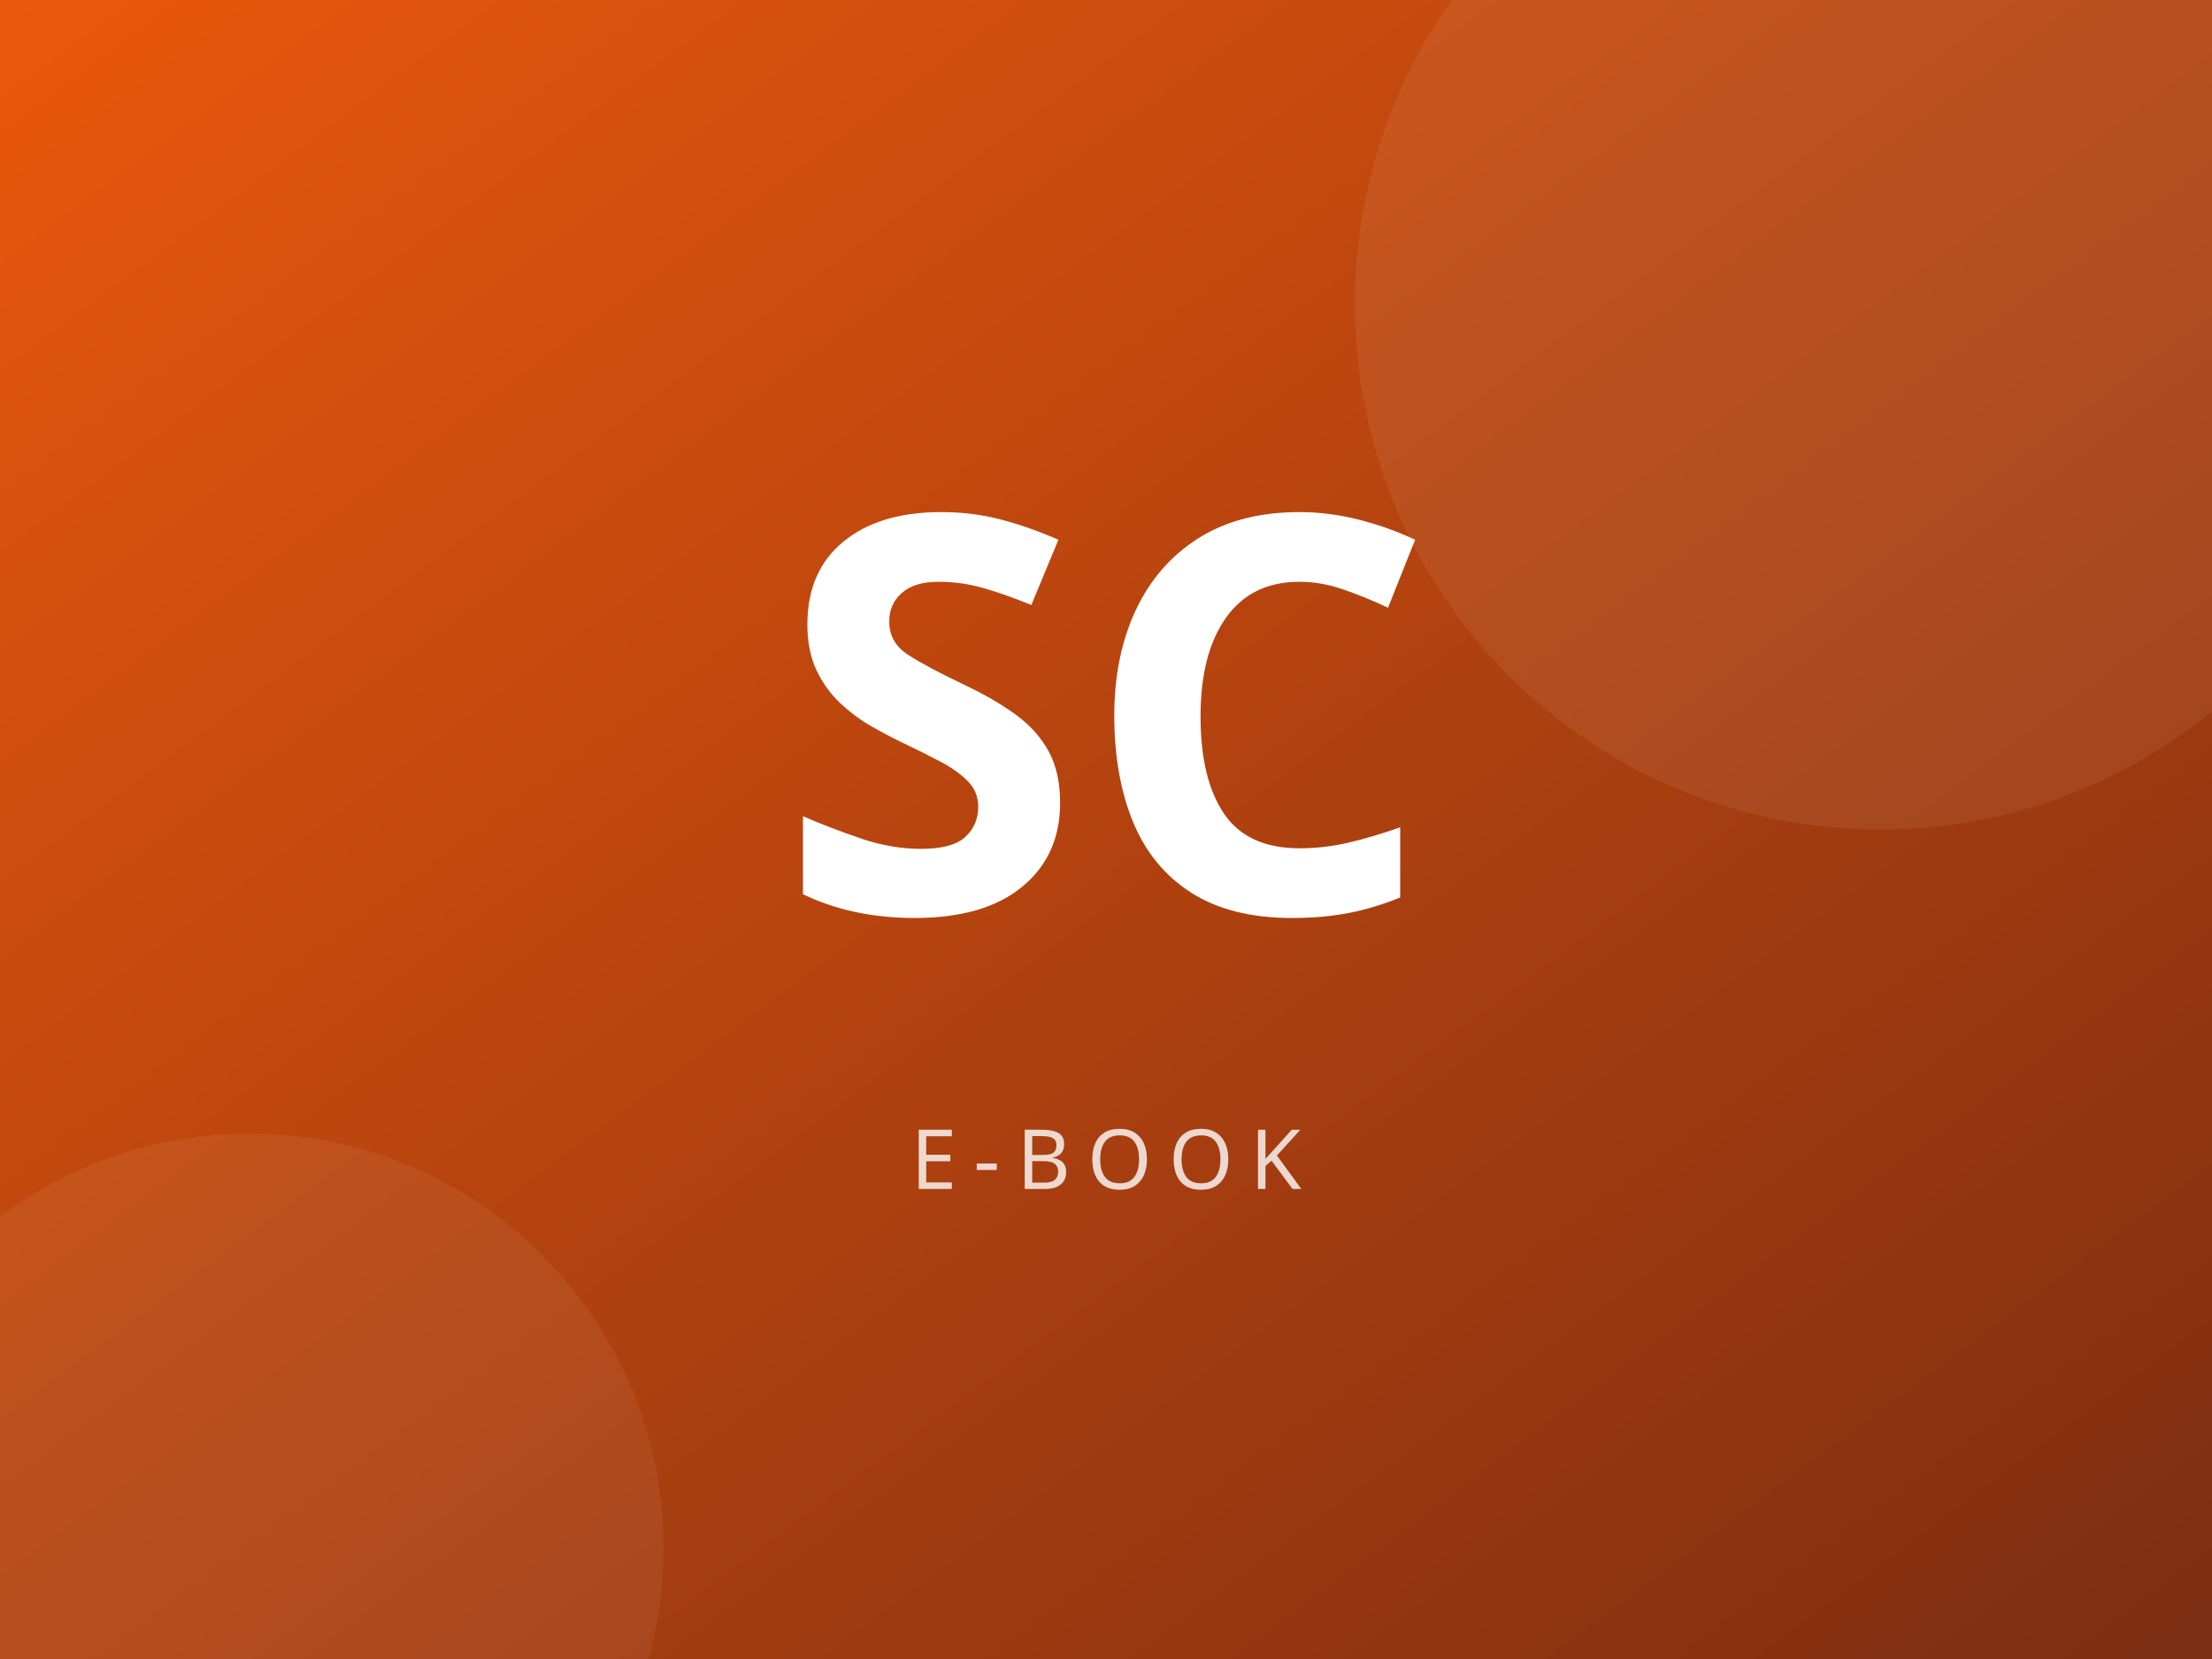
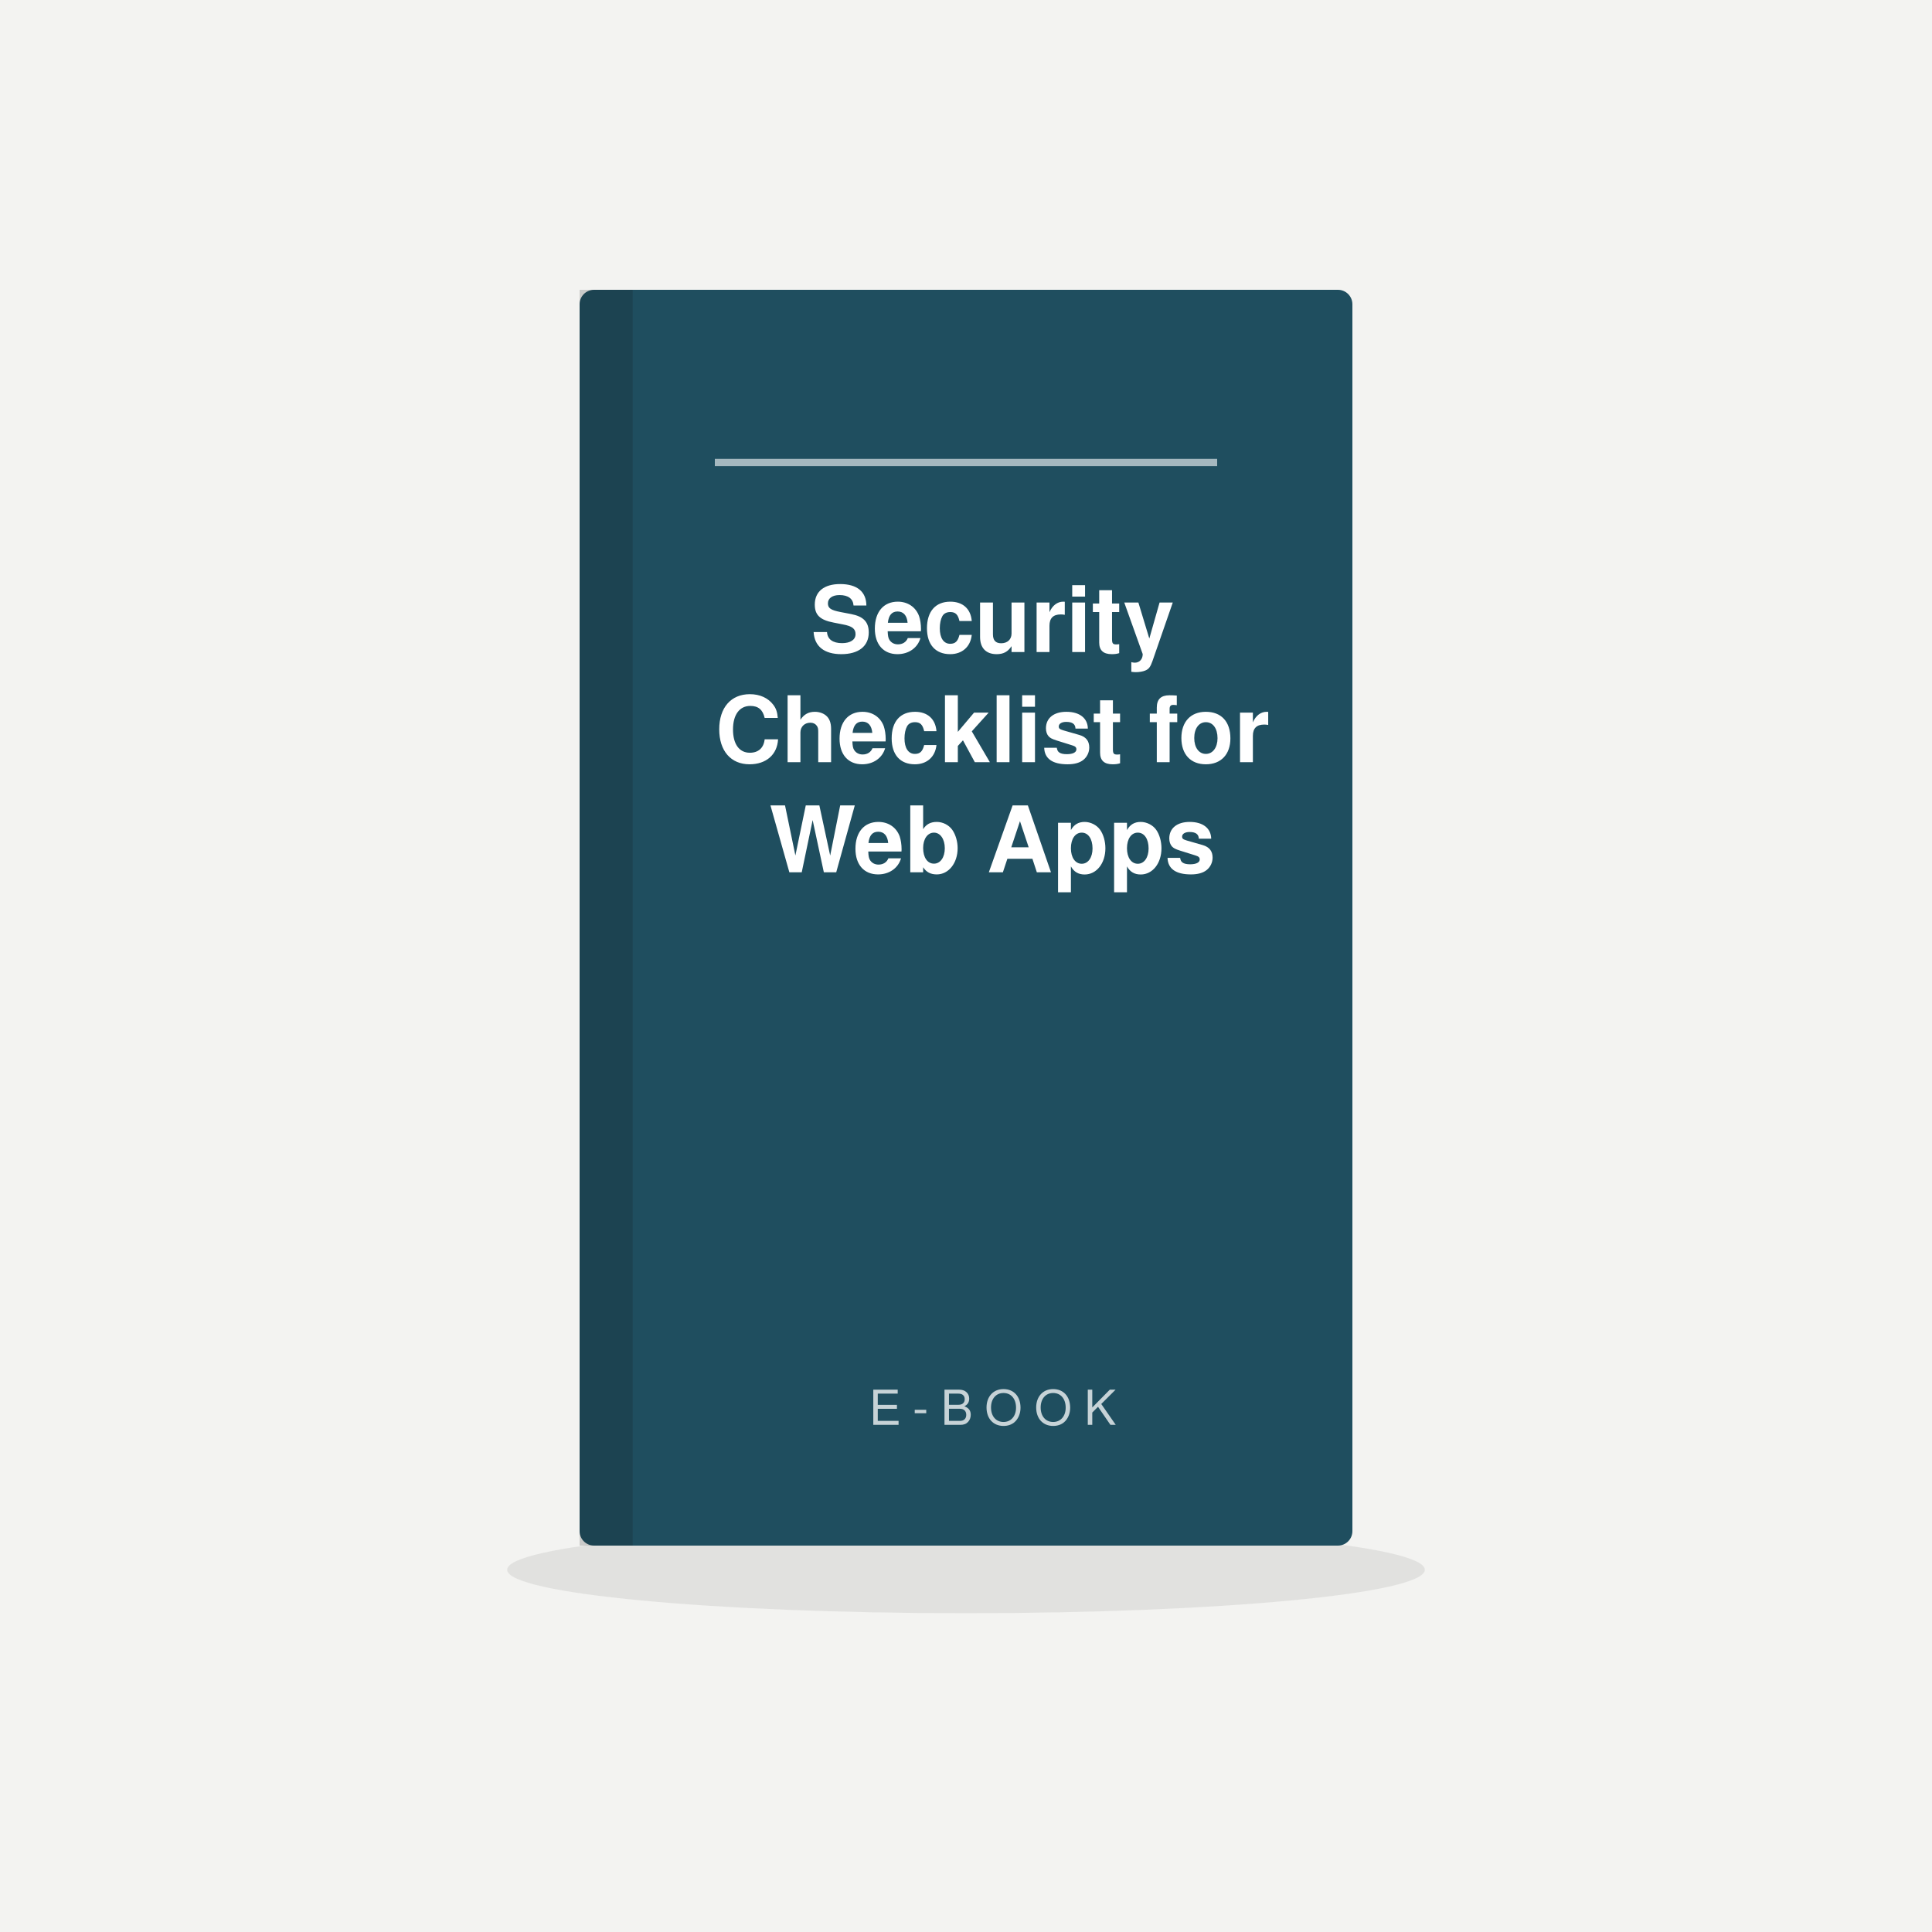
- <svg xmlns="http://www.w3.org/2000/svg" width="800" height="600" viewBox="0 0 800 600">
-   <defs>
-     <linearGradient id="g" x1="0" y1="0" x2="1" y2="1">
-       <stop offset="0" stop-color="#ea580c" />
-       <stop offset="1" stop-color="#7c2d12" />
-     </linearGradient>
-   </defs>
-   <rect width="800" height="600" fill="url(#g)" />
-   <circle cx="680" cy="110" r="190" fill="#fff" opacity=".07" />
-   <circle cx="90" cy="560" r="150" fill="#fff" opacity=".06" />
-   <text x="400" y="330" text-anchor="middle" font-family="system-ui,sans-serif" font-size="200" font-weight="700" fill="#fff">SC</text>
-   <text x="400" y="430" text-anchor="middle" font-family="system-ui,sans-serif" font-size="30" letter-spacing="6" fill="#fff" opacity=".8">E-BOOK</text>
+ <svg xmlns="http://www.w3.org/2000/svg" width="800" height="800" viewBox="0 0 800 800">
+   <rect width="800" height="800" fill="#f3f3f1" />
+   <ellipse cx="400" cy="650" rx="190" ry="18" fill="#121212" opacity=".08" />
+   <rect x="240" y="120" width="320" height="520" rx="6" fill="#1f4e5f" />
+   <rect x="240" y="120" width="22" height="520" fill="#121212" opacity=".18" />
+   <rect x="296" y="190" width="208" height="3" fill="#fff" opacity=".6" />
+   <text x="411" y="270" text-anchor="middle" font-family="Helvetica,Arial,sans-serif" font-size="38" font-weight="600" fill="#fff">Security</text>
+   <text x="411" y="315.6" text-anchor="middle" font-family="Helvetica,Arial,sans-serif" font-size="38" font-weight="600" fill="#fff">Checklist for</text>
+   <text x="411" y="361.2" text-anchor="middle" font-family="Helvetica,Arial,sans-serif" font-size="38" font-weight="600" fill="#fff">Web Apps</text>
+   <text x="411" y="590" text-anchor="middle" font-family="Helvetica,Arial,sans-serif" font-size="20" letter-spacing="5" fill="#fff" opacity=".75">E-BOOK</text>
</svg>
